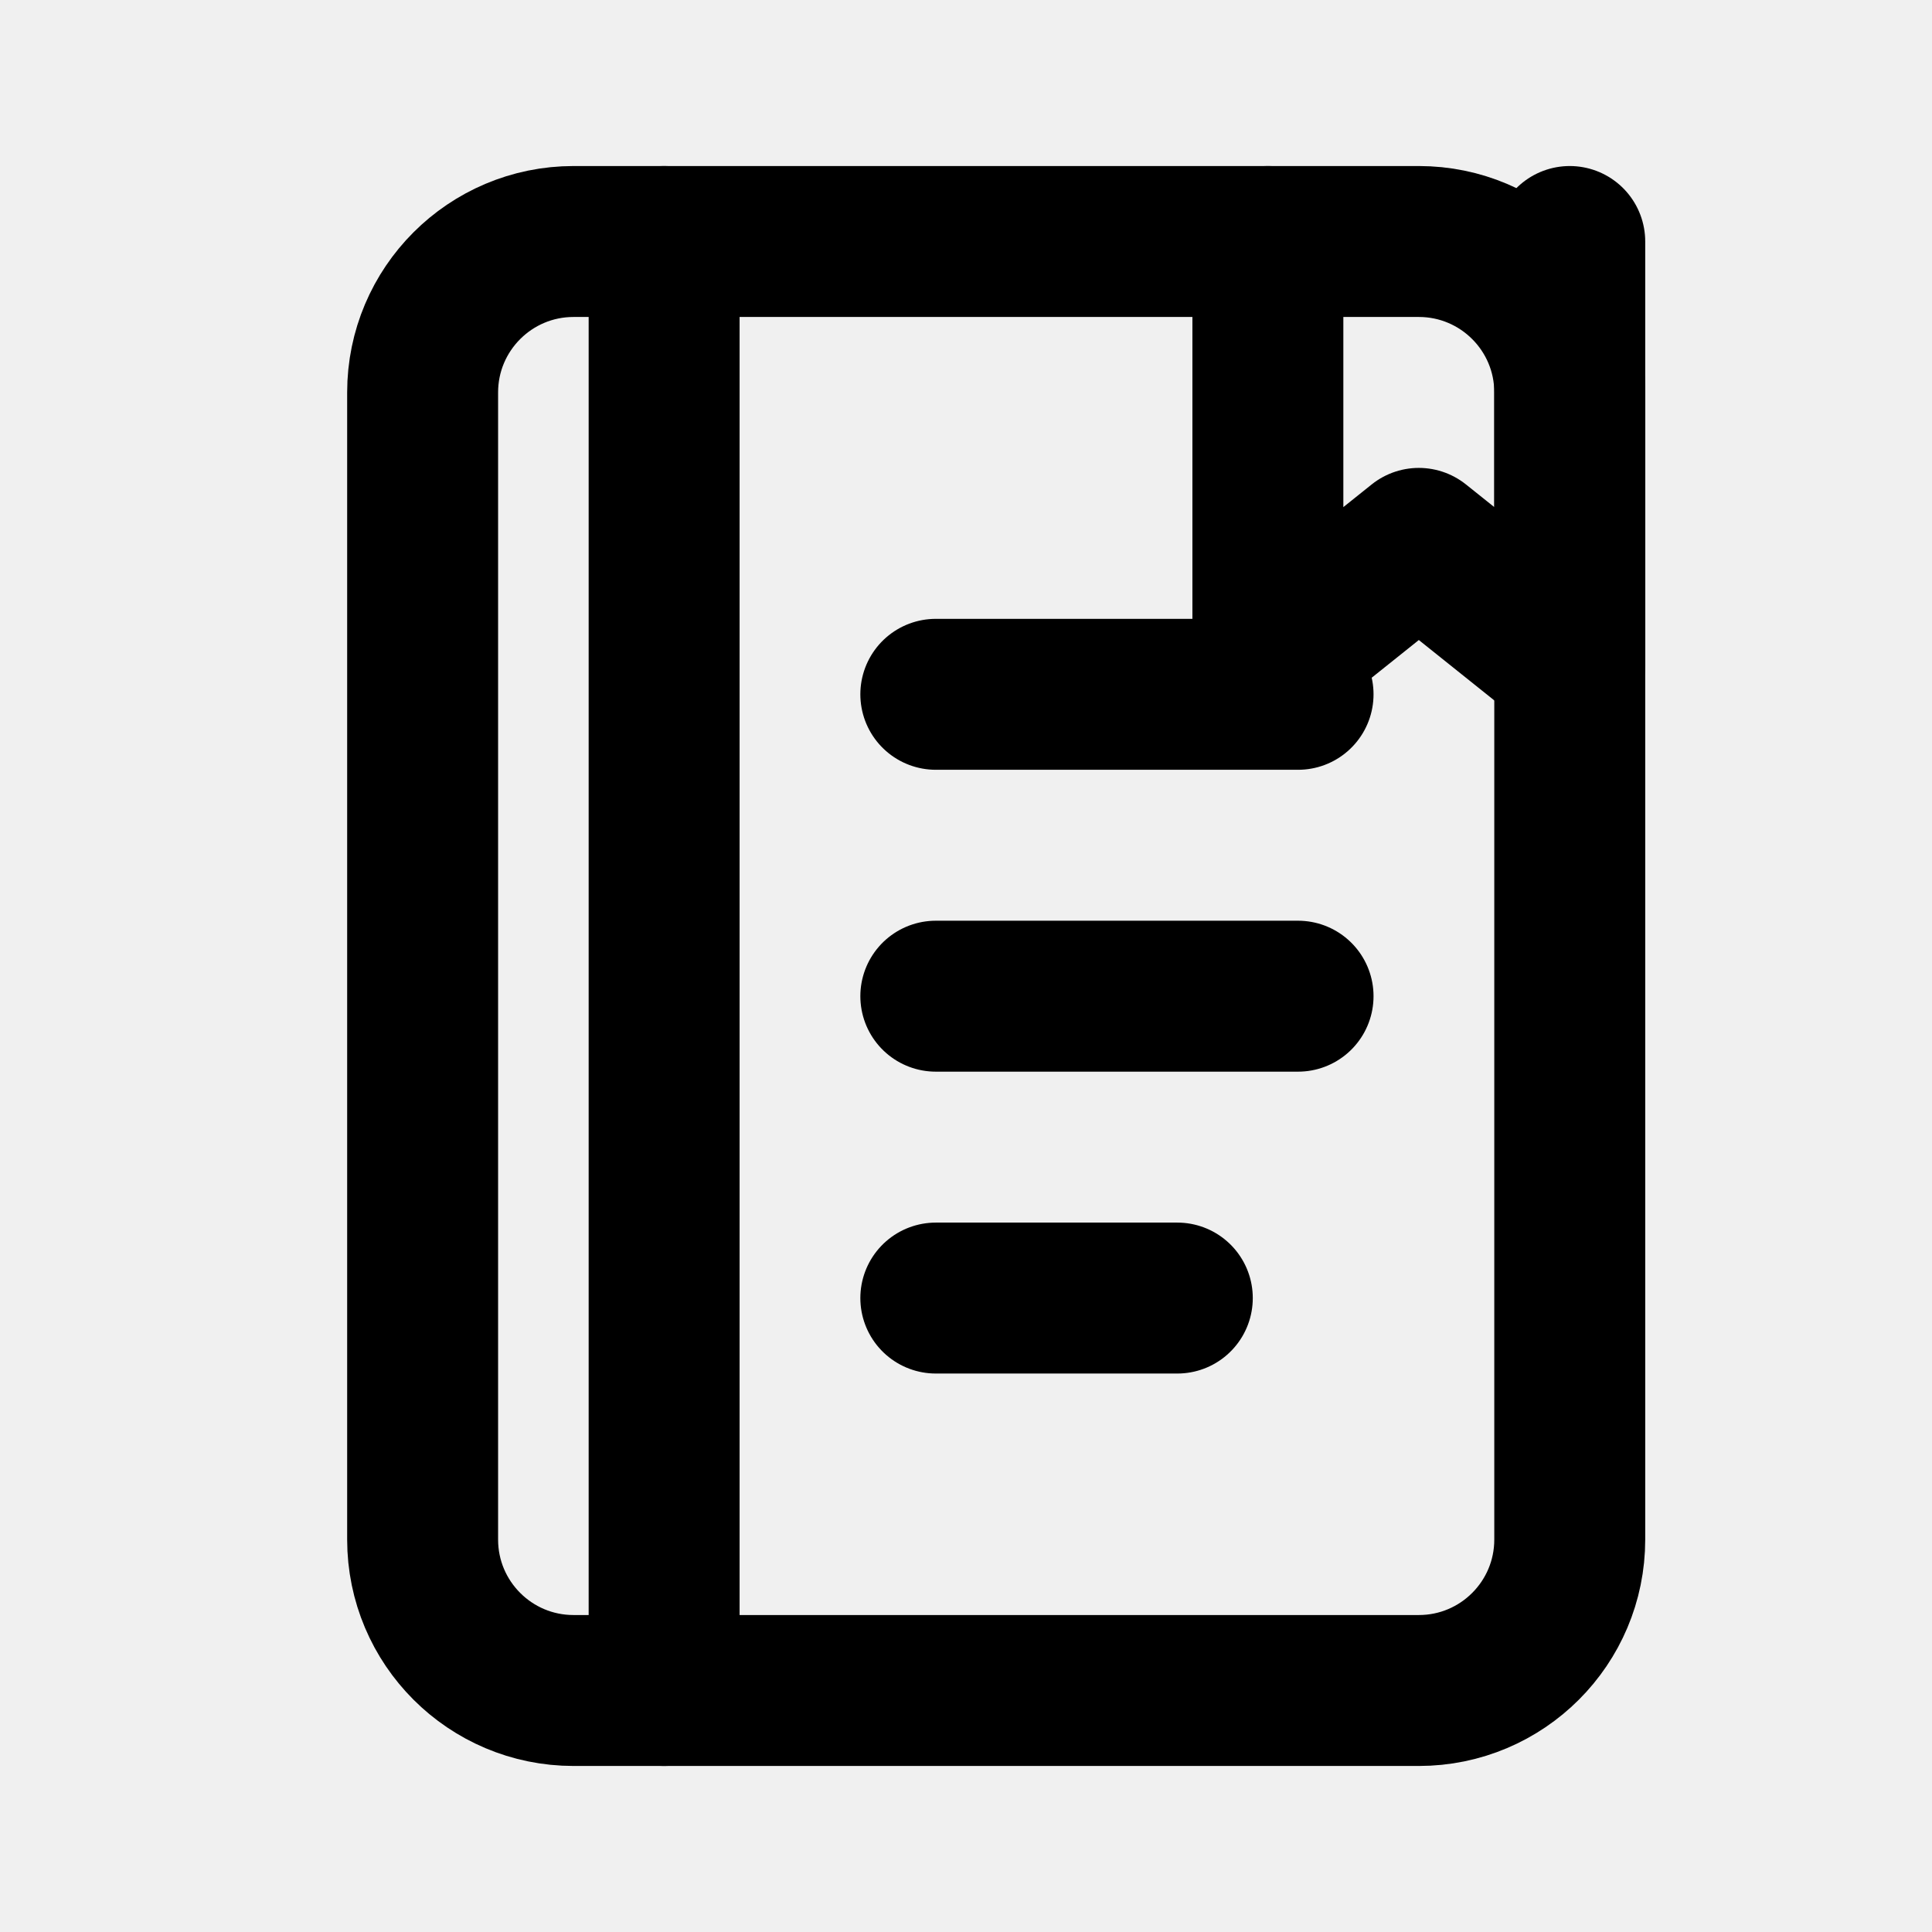
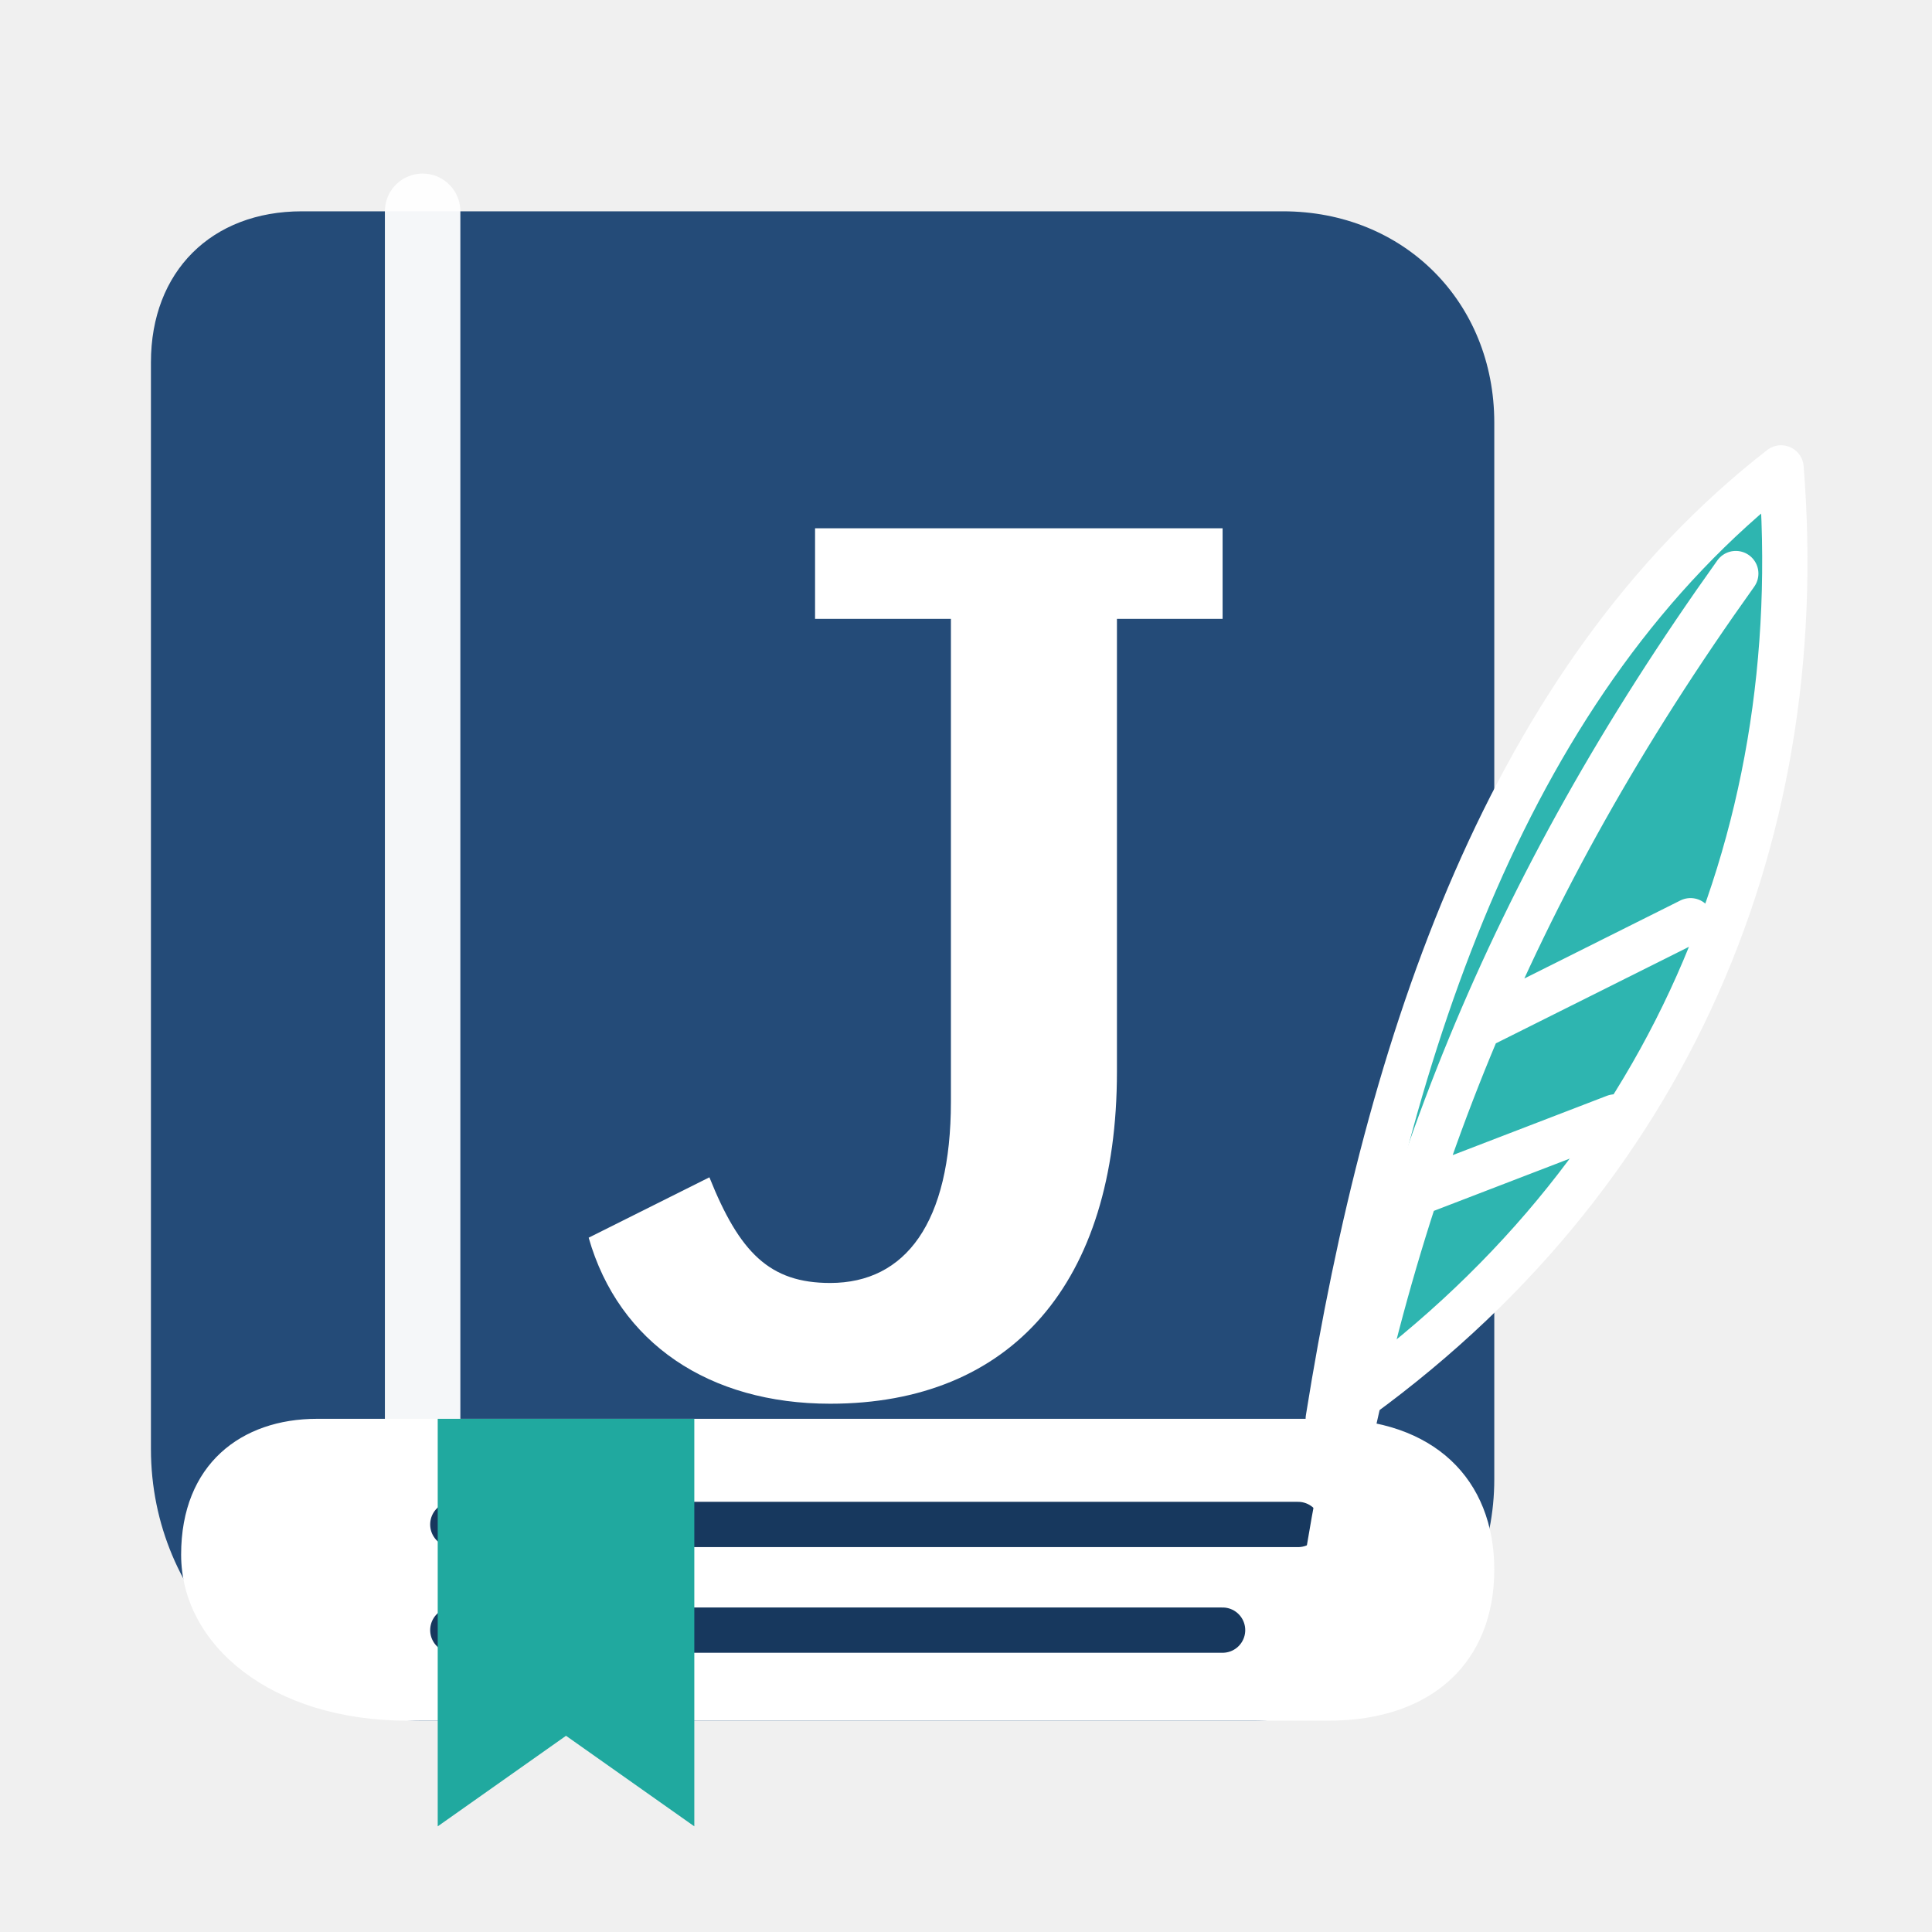
- <svg xmlns="http://www.w3.org/2000/svg" viewBox="0 0 64 64">
-   <g fill="none" stroke="#000" stroke-width="5" stroke-linecap="round" stroke-linejoin="round">
-     <rect x="14" y="8" width="38" height="48" rx="5" />
-     <path d="M22 8v48" />
-     <path d="M31 23h12" />
-     <path d="M31 33h12" />
-     <path d="M31 43h8" />
-     <path d="M42 8v14l5-4 5 4V8" />
-   </g>
+ <svg xmlns="http://www.w3.org/2000/svg" viewBox="0 0 128 128" role="img" aria-labelledby="title description">
+   <defs>
+     <linearGradient id="bookGradient" x1="18" y1="12" x2="94" y2="112">
+       <stop offset="0" stop-color="#244b78" />
+       <stop offset="1" stop-color="#102e52" />
+     </linearGradient>
+     <linearGradient id="featherGradient" x1="88" y1="36" x2="112" y2="102">
+       <stop offset="0" stop-color="#2eb5b0" />
+       <stop offset="1" stop-color="#158b91" />
+     </linearGradient>
+   </defs>
+   <path d="M20 14h65c8 0 14 6 14 14v70c0 9-7 16-16 16H28c-10 0-18-8-18-18V24c0-6 4-10 10-10z" fill="url(#bookGradient)" />
+   <path d="M28 14v82" fill="none" stroke="#ffffff" stroke-width="5" stroke-linecap="round" opacity=".95" />
+   <path d="M21 94h67c7 0 11 4 11 10s-4 10-11 10H27c-9 0-15-5-15-11s4-9 9-9z" fill="#ffffff" />
+   <path d="M30 101h56M30 108h51" fill="none" stroke="#17385e" stroke-width="3" stroke-linecap="round" />
+   <path d="M54 35h27v6h-7v30c0 14-7 22-19 22-8 0-14-4-16-11l8-4c2 5 4 7 8 7 5 0 8-4 8-12V41h-9z" fill="#ffffff" />
+   <path d="M29 94h17v27l-8.5-6-8.5 6z" fill="#20a99f" />
+   <path d="M88 94c4-25 12-49 30-63 2 25-8 48-30 63z" fill="url(#featherGradient)" stroke="#ffffff" stroke-width="3" stroke-linejoin="round" />
+   <path d="M88 103c4-24 12-44 27-65M98 68l14-7M94 79l13-5" fill="none" stroke="#ffffff" stroke-width="3" stroke-linecap="round" />
</svg>
